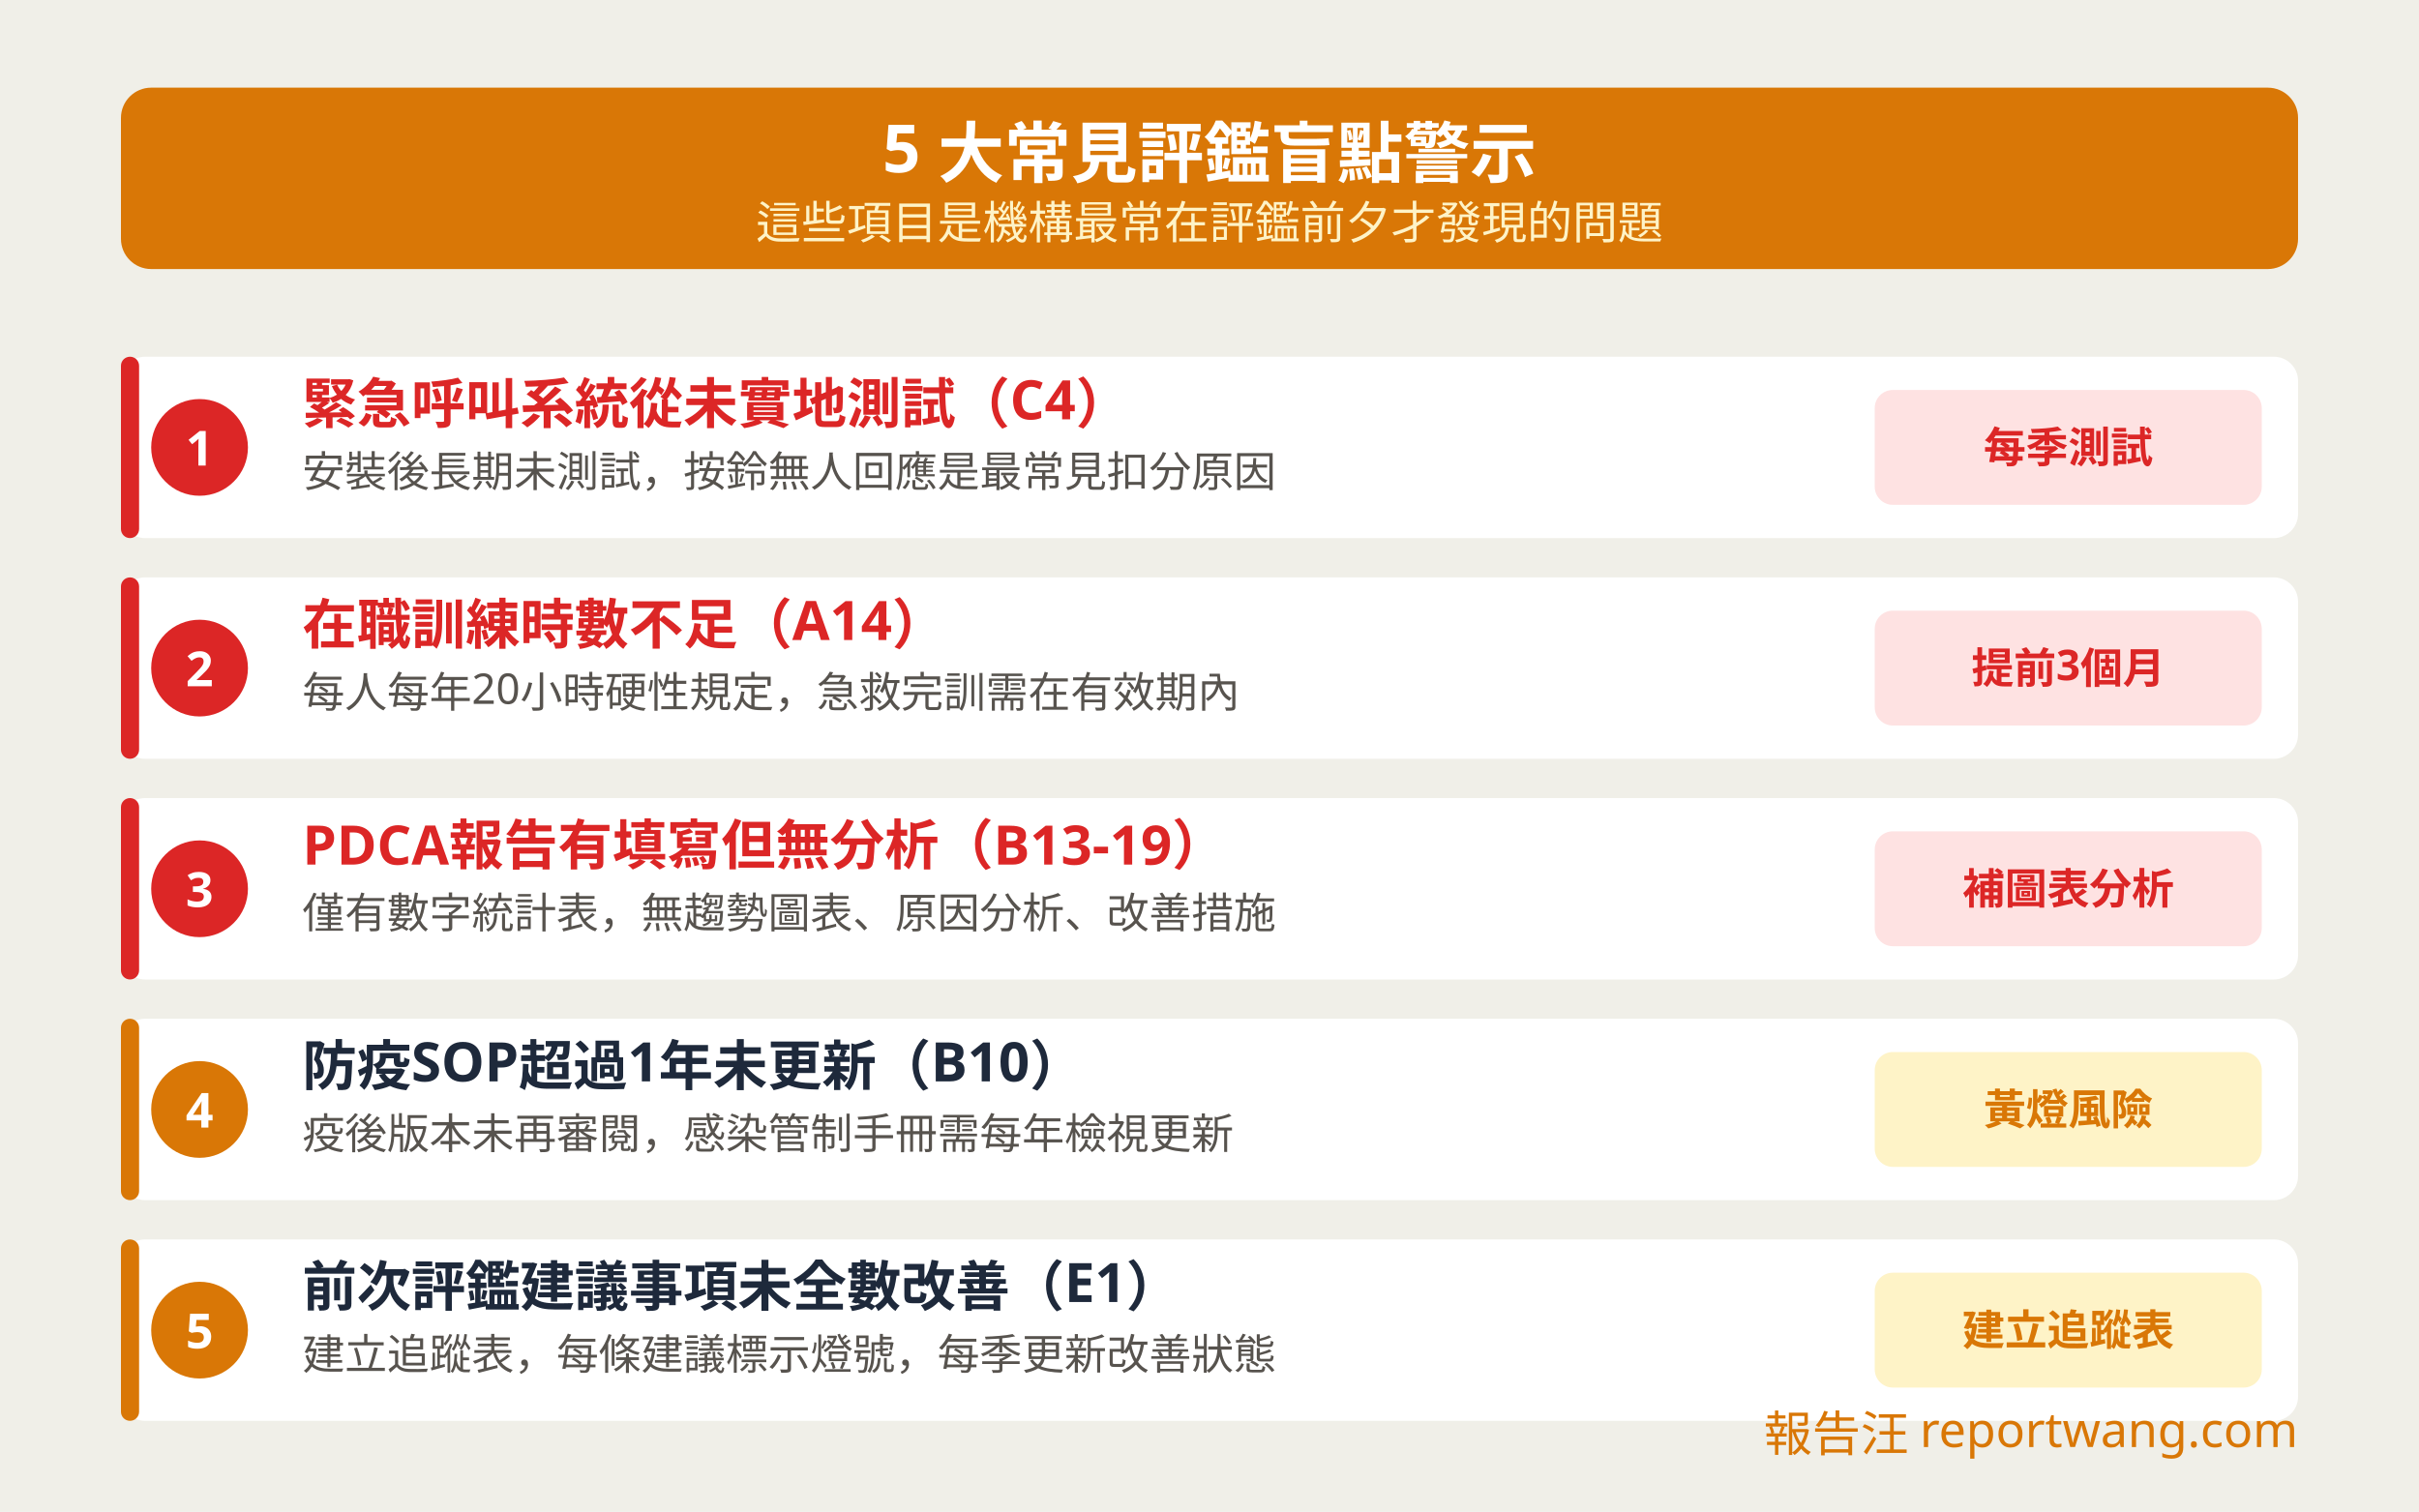
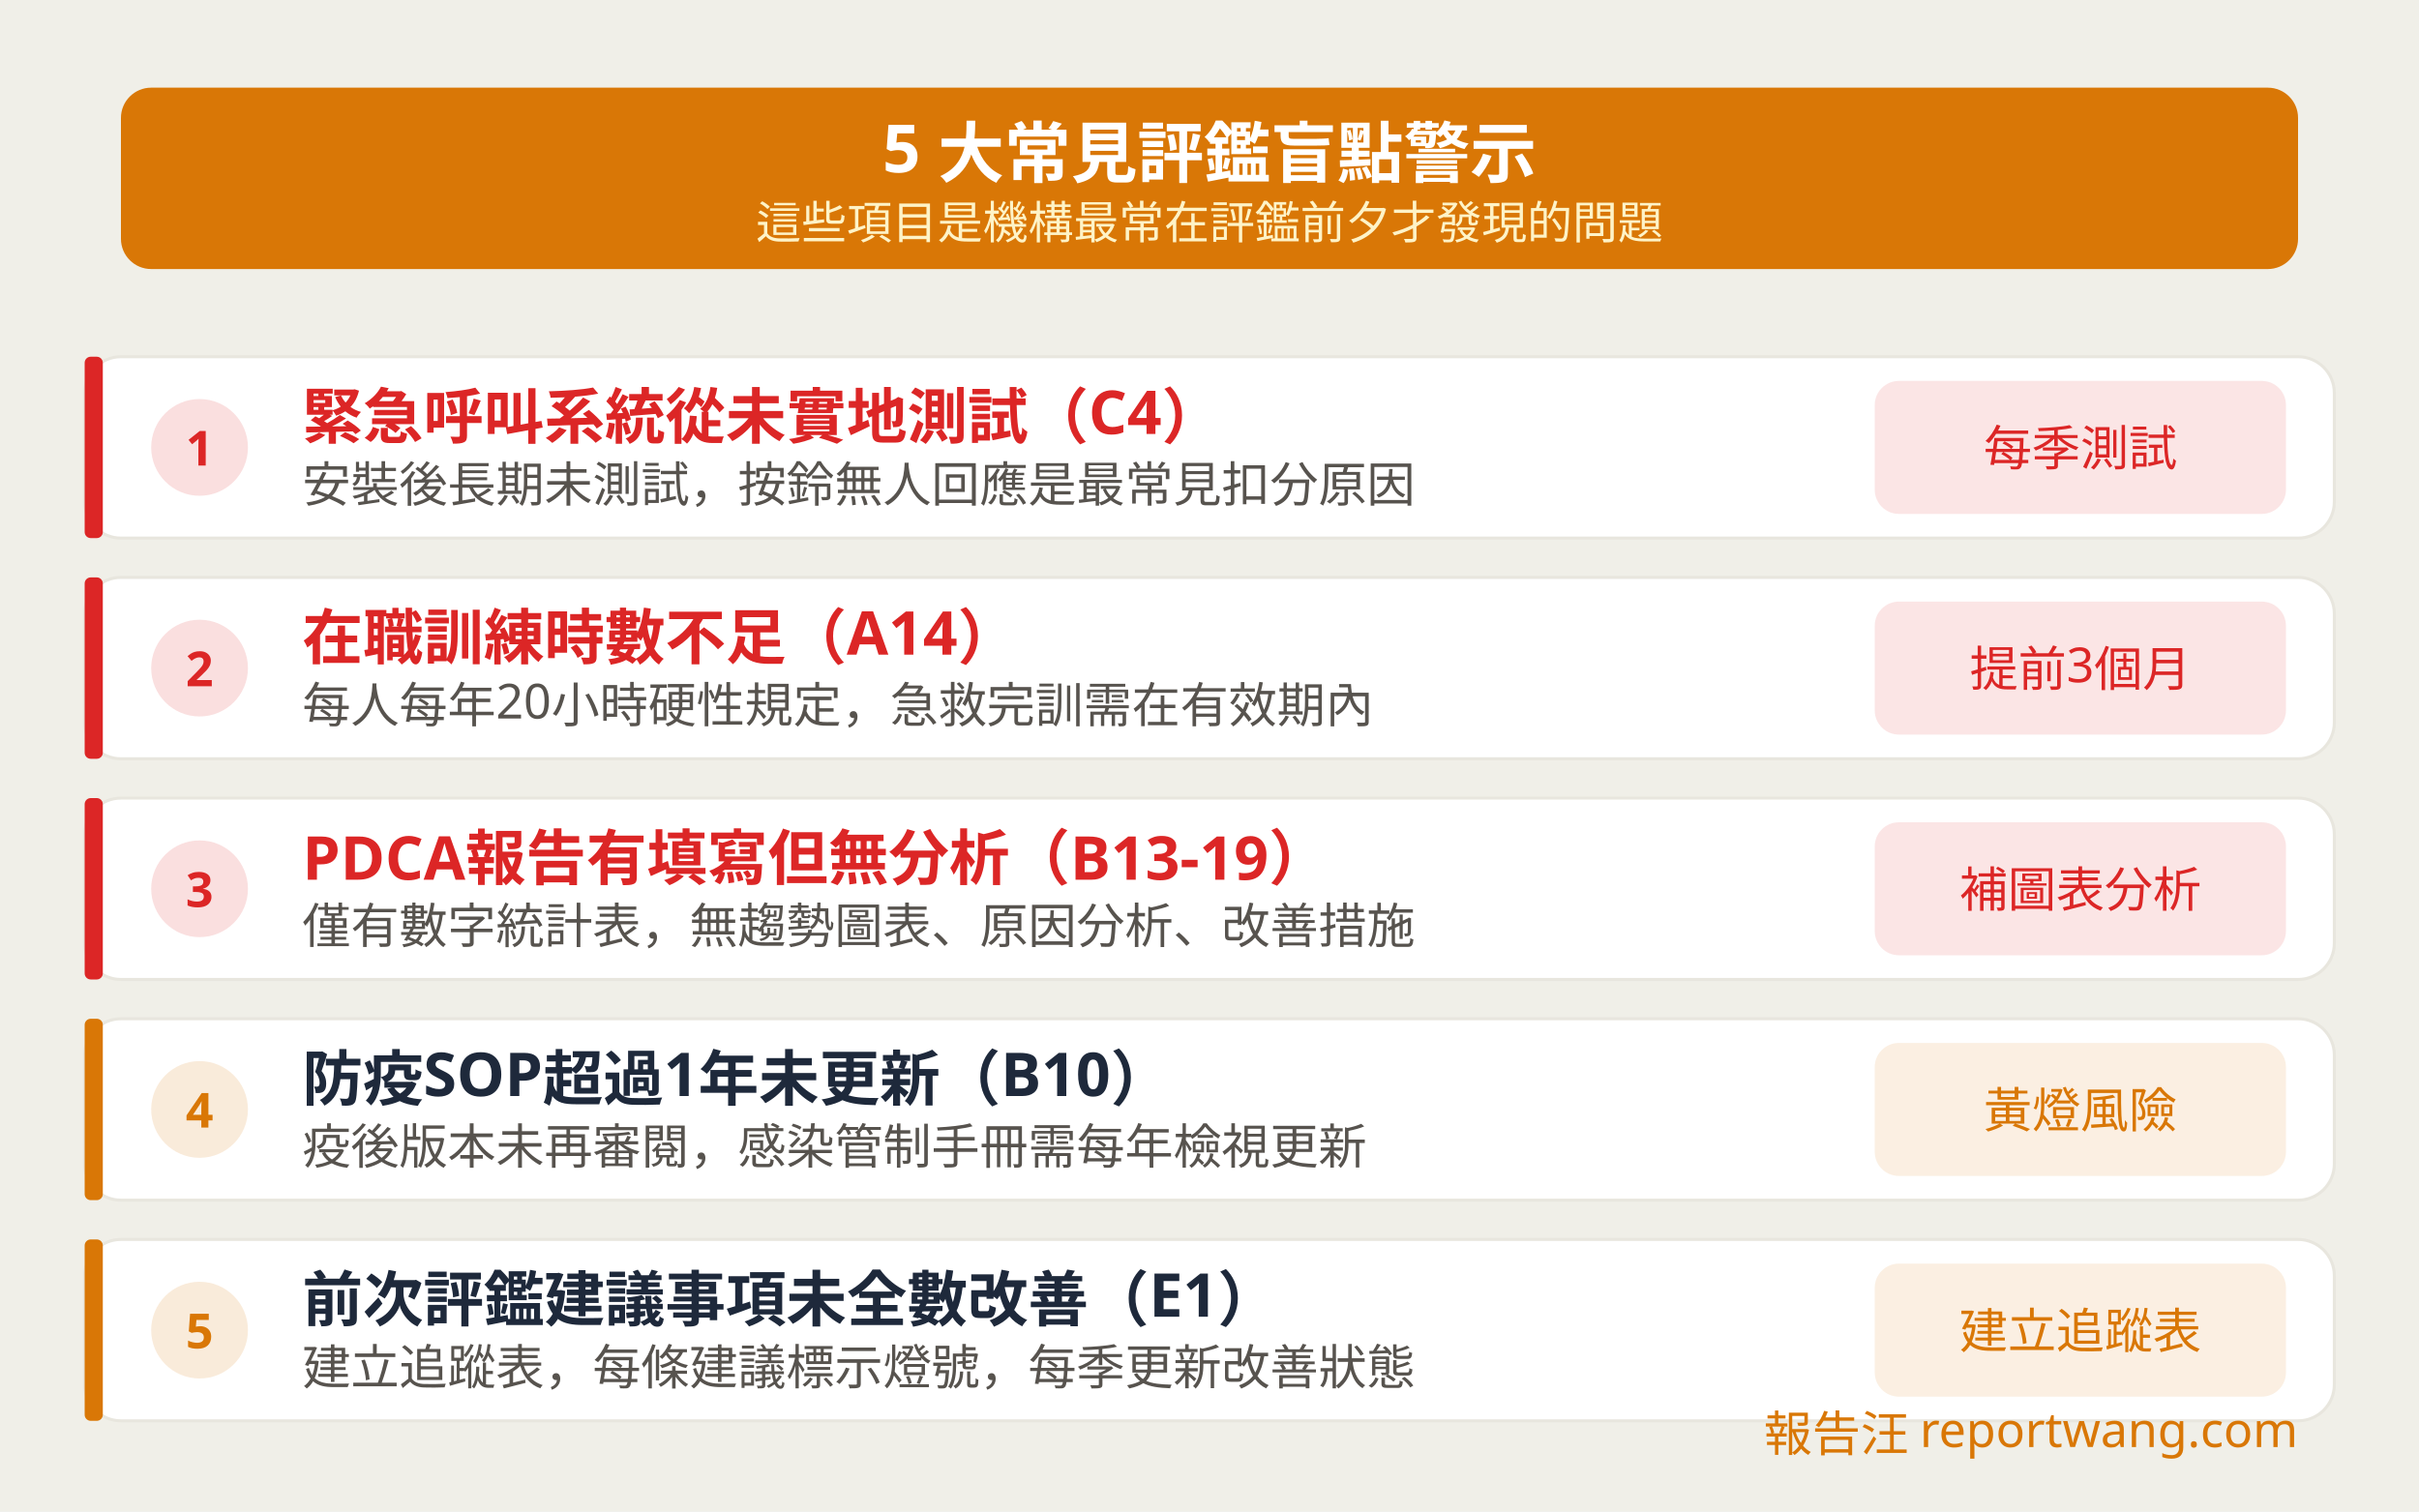
- <svg xmlns="http://www.w3.org/2000/svg" width="800" height="500" viewBox="0 0 800 500">
+ <svg xmlns="http://www.w3.org/2000/svg" width="800" height="500" viewBox="0 0 800 500" font-family="'Noto Sans TC', sans-serif">
  <rect width="800" height="500" fill="#f0efe8" />
  <rect x="40" y="29" width="720" height="60" rx="10" fill="#d97706" />
-   <text x="400" y="57" font-size="22" font-weight="700" fill="#ffffff" font-family="sans-serif" text-anchor="middle">5 大常見評鑑盲點警示</text>
-   <text x="400" y="79" font-size="15" fill="#fef3c7" font-family="sans-serif" text-anchor="middle">這些項目是機構最常在評鑑前夕才發現的問題</text>
-   <rect x="40" y="118" width="720" height="60" rx="8" fill="#ffffff" />
-   <rect x="40" y="118" width="6" height="60" rx="3" fill="#dc2626" />
-   <circle cx="66" cy="148" r="16" fill="#dc2626" />
-   <text x="66" y="154" font-size="16" font-weight="700" fill="#ffffff" font-family="sans-serif" text-anchor="middle">1</text>
-   <text x="100" y="140" font-size="18" font-weight="700" fill="#dc2626" font-family="sans-serif">緊急呼叫系統從未實地測試（C4）</text>
-   <text x="100" y="161" font-size="14" fill="#57534e" font-family="sans-serif">安裝後長期未測試，按鈴無人回應是最常見扣分原因</text>
-   <rect x="620" y="129" width="128" height="38" rx="6" fill="#fee2e2" />
-   <text x="684" y="153" font-size="14" font-weight="700" fill="#dc2626" font-family="sans-serif" text-anchor="middle">每季測試</text>
-   <rect x="40" y="191" width="720" height="60" rx="8" fill="#ffffff" />
-   <rect x="40" y="191" width="6" height="60" rx="3" fill="#dc2626" />
-   <circle cx="66" cy="221" r="16" fill="#dc2626" />
-   <text x="66" y="227" font-size="16" font-weight="700" fill="#ffffff" font-family="sans-serif" text-anchor="middle">2</text>
-   <text x="100" y="213" font-size="18" font-weight="700" fill="#dc2626" font-family="sans-serif">在職訓練時數不足（A14）</text>
-   <text x="100" y="234" font-size="14" fill="#57534e" font-family="sans-serif">每人每年20小時硬性規定，急救完訓需在有效期內</text>
-   <rect x="620" y="202" width="128" height="38" rx="6" fill="#fee2e2" />
-   <text x="684" y="226" font-size="14" font-weight="700" fill="#dc2626" font-family="sans-serif" text-anchor="middle">提前3個月</text>
-   <rect x="40" y="264" width="720" height="60" rx="8" fill="#ffffff" />
-   <rect x="40" y="264" width="6" height="60" rx="3" fill="#dc2626" />
-   <circle cx="66" cy="294" r="16" fill="#dc2626" />
-   <text x="66" y="300" font-size="16" font-weight="700" fill="#ffffff" font-family="sans-serif" text-anchor="middle">3</text>
-   <text x="100" y="286" font-size="18" font-weight="700" fill="#dc2626" font-family="sans-serif">PDCA報告有填寫但無分析（B13-19）</text>
-   <text x="100" y="307" font-size="14" fill="#57534e" font-family="sans-serif">僅有數字統計表，無趨勢圖表、原因分析、改善措施</text>
-   <rect x="620" y="275" width="128" height="38" rx="6" fill="#fee2e2" />
-   <text x="684" y="299" font-size="14" font-weight="700" fill="#dc2626" font-family="sans-serif" text-anchor="middle">補圖表分析</text>
-   <rect x="40" y="337" width="720" height="60" rx="8" fill="#ffffff" />
-   <rect x="40" y="337" width="6" height="60" rx="3" fill="#d97706" />
-   <circle cx="66" cy="367" r="16" fill="#d97706" />
-   <text x="66" y="373" font-size="16" font-weight="700" fill="#ffffff" font-family="sans-serif" text-anchor="middle">4</text>
-   <text x="100" y="359" font-size="18" font-weight="700" fill="#1e293b" font-family="sans-serif">防疫SOP超過1年未更新（B10）</text>
-   <text x="100" y="380" font-size="14" fill="#57534e" font-family="sans-serif">疫後版本未再審閱，感染管制手冊需每年檢視更新</text>
-   <rect x="620" y="348" width="128" height="38" rx="6" fill="#fef3c7" />
-   <text x="684" y="372" font-size="14" font-weight="700" fill="#d97706" font-family="sans-serif" text-anchor="middle">黃燈風險</text>
-   <rect x="40" y="410" width="720" height="60" rx="8" fill="#ffffff" />
-   <rect x="40" y="410" width="6" height="60" rx="3" fill="#d97706" />
-   <circle cx="66" cy="440" r="16" fill="#d97706" />
-   <text x="66" y="446" font-size="16" font-weight="700" fill="#ffffff" font-family="sans-serif" text-anchor="middle">5</text>
-   <text x="100" y="432" font-size="18" font-weight="700" fill="#1e293b" font-family="sans-serif">前次評鑑建議事項未全數改善（E1）</text>
-   <text x="100" y="453" font-size="14" fill="#57534e" font-family="sans-serif">建立追蹤表，每條建議標示燈號，每季更新改善狀態</text>
-   <rect x="620" y="421" width="128" height="38" rx="6" fill="#fef3c7" />
-   <text x="684" y="445" font-size="14" font-weight="700" fill="#d97706" font-family="sans-serif" text-anchor="middle">建立追蹤表</text>
-   <text x="760" y="480" font-size="16" fill="#d97706" text-anchor="end" font-weight="400" font-family="sans-serif">報告汪 reportwang.com</text>
+   <text x="400" y="57" font-size="22" font-weight="700" fill="#ffffff" text-anchor="middle">5 大常見評鑑盲點警示</text>
+   <text x="400" y="79" font-size="15" fill="#fef3c7" text-anchor="middle">這些項目是機構最常在評鑑前夕才發現的問題</text>
+   <rect x="28" y="118" width="744" height="60" rx="12" fill="white" stroke="#e8e6de" stroke-width="1" />
+   <rect x="28" y="118" width="6" height="60" rx="2" fill="#dc2626" />
+   <circle cx="66" cy="148" r="16" fill="#dc2626" opacity="0.15" />
+   <text x="66" y="154" font-size="16" font-weight="900" fill="#dc2626" text-anchor="middle">1</text>
+   <text x="100" y="145" font-size="20" font-weight="700" fill="#dc2626">緊急呼叫系統從未實地測試（C4）</text>
+   <text x="100" y="166" font-size="16" fill="#57534e">安裝後長期未測試，按鈴無人回應是最常見扣分原因</text>
+   <rect x="620" y="126" width="136" height="44" rx="8" fill="#dc2626" opacity="0.12" />
+   <text x="688" y="154" font-size="16" fill="#dc2626" text-anchor="middle">每季測試</text>
+   <rect x="28" y="191" width="744" height="60" rx="12" fill="white" stroke="#e8e6de" stroke-width="1" />
+   <rect x="28" y="191" width="6" height="60" rx="2" fill="#dc2626" />
+   <circle cx="66" cy="221" r="16" fill="#dc2626" opacity="0.15" />
+   <text x="66" y="227" font-size="16" font-weight="900" fill="#dc2626" text-anchor="middle">2</text>
+   <text x="100" y="218" font-size="20" font-weight="700" fill="#dc2626">在職訓練時數不足（A14）</text>
+   <text x="100" y="239" font-size="16" fill="#57534e">每人每年20小時硬性規定，急救完訓需在有效期內</text>
+   <rect x="620" y="199" width="136" height="44" rx="8" fill="#dc2626" opacity="0.12" />
+   <text x="688" y="227" font-size="16" fill="#dc2626" text-anchor="middle">提前3個月</text>
+   <rect x="28" y="264" width="744" height="60" rx="12" fill="white" stroke="#e8e6de" stroke-width="1" />
+   <rect x="28" y="264" width="6" height="60" rx="2" fill="#dc2626" />
+   <circle cx="66" cy="294" r="16" fill="#dc2626" opacity="0.15" />
+   <text x="66" y="300" font-size="16" font-weight="900" fill="#dc2626" text-anchor="middle">3</text>
+   <text x="100" y="291" font-size="20" font-weight="700" fill="#dc2626">PDCA報告有填寫但無分析（B13-19）</text>
+   <text x="100" y="312" font-size="16" fill="#57534e">僅有數字統計表，無趨勢圖表、原因分析、改善措施</text>
+   <rect x="620" y="272" width="136" height="44" rx="8" fill="#dc2626" opacity="0.12" />
+   <text x="688" y="300" font-size="16" fill="#dc2626" text-anchor="middle">補圖表分析</text>
+   <rect x="28" y="337" width="744" height="60" rx="12" fill="white" stroke="#e8e6de" stroke-width="1" />
+   <rect x="28" y="337" width="6" height="60" rx="2" fill="#d97706" />
+   <circle cx="66" cy="367" r="16" fill="#d97706" opacity="0.15" />
+   <text x="66" y="373" font-size="16" font-weight="900" fill="#d97706" text-anchor="middle">4</text>
+   <text x="100" y="364" font-size="20" font-weight="700" fill="#1e293b">防疫SOP超過1年未更新（B10）</text>
+   <text x="100" y="385" font-size="16" fill="#57534e">疫後版本未再審閱，感染管制手冊需每年檢視更新</text>
+   <rect x="620" y="345" width="136" height="44" rx="8" fill="#d97706" opacity="0.12" />
+   <text x="688" y="373" font-size="16" fill="#d97706" text-anchor="middle">黃燈風險</text>
+   <rect x="28" y="410" width="744" height="60" rx="12" fill="white" stroke="#e8e6de" stroke-width="1" />
+   <rect x="28" y="410" width="6" height="60" rx="2" fill="#d97706" />
+   <circle cx="66" cy="440" r="16" fill="#d97706" opacity="0.15" />
+   <text x="66" y="446" font-size="16" font-weight="900" fill="#d97706" text-anchor="middle">5</text>
+   <text x="100" y="437" font-size="20" font-weight="700" fill="#1e293b">前次評鑑建議事項未全數改善（E1）</text>
+   <text x="100" y="458" font-size="16" fill="#57534e">建立追蹤表，每條建議標示燈號，每季更新改善狀態</text>
+   <rect x="620" y="418" width="136" height="44" rx="8" fill="#d97706" opacity="0.12" />
+   <text x="688" y="446" font-size="16" fill="#d97706" text-anchor="middle">建立追蹤表</text>
+   <text x="760" y="480" font-size="16" fill="#d97706" text-anchor="end" font-weight="400">報告汪 reportwang.com</text>
</svg>
